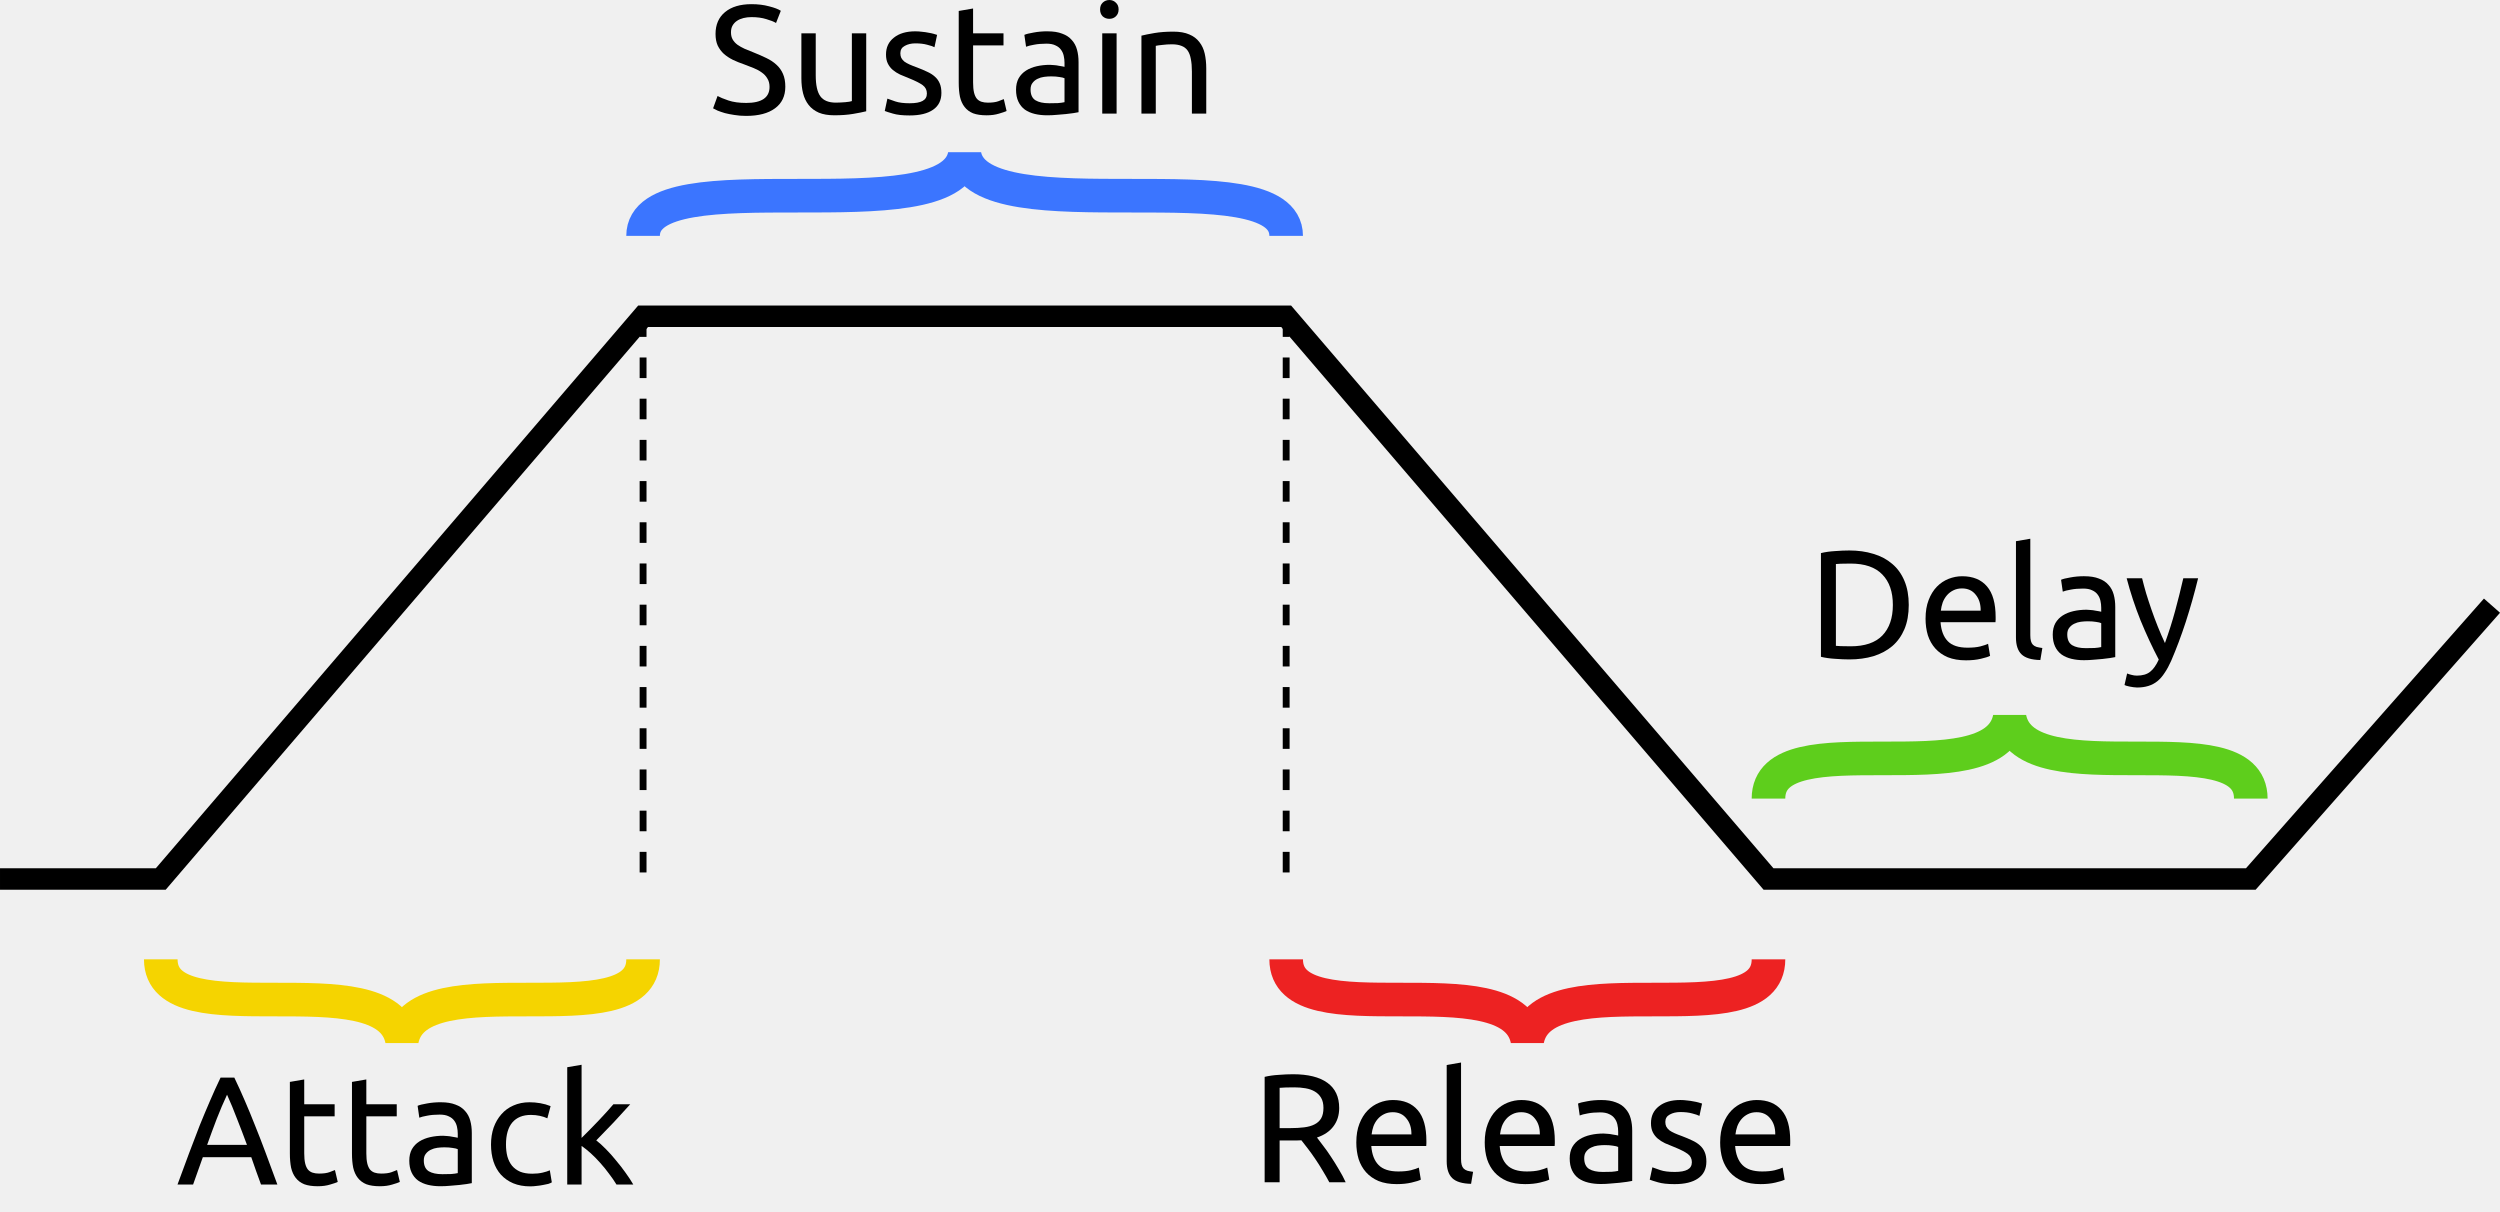
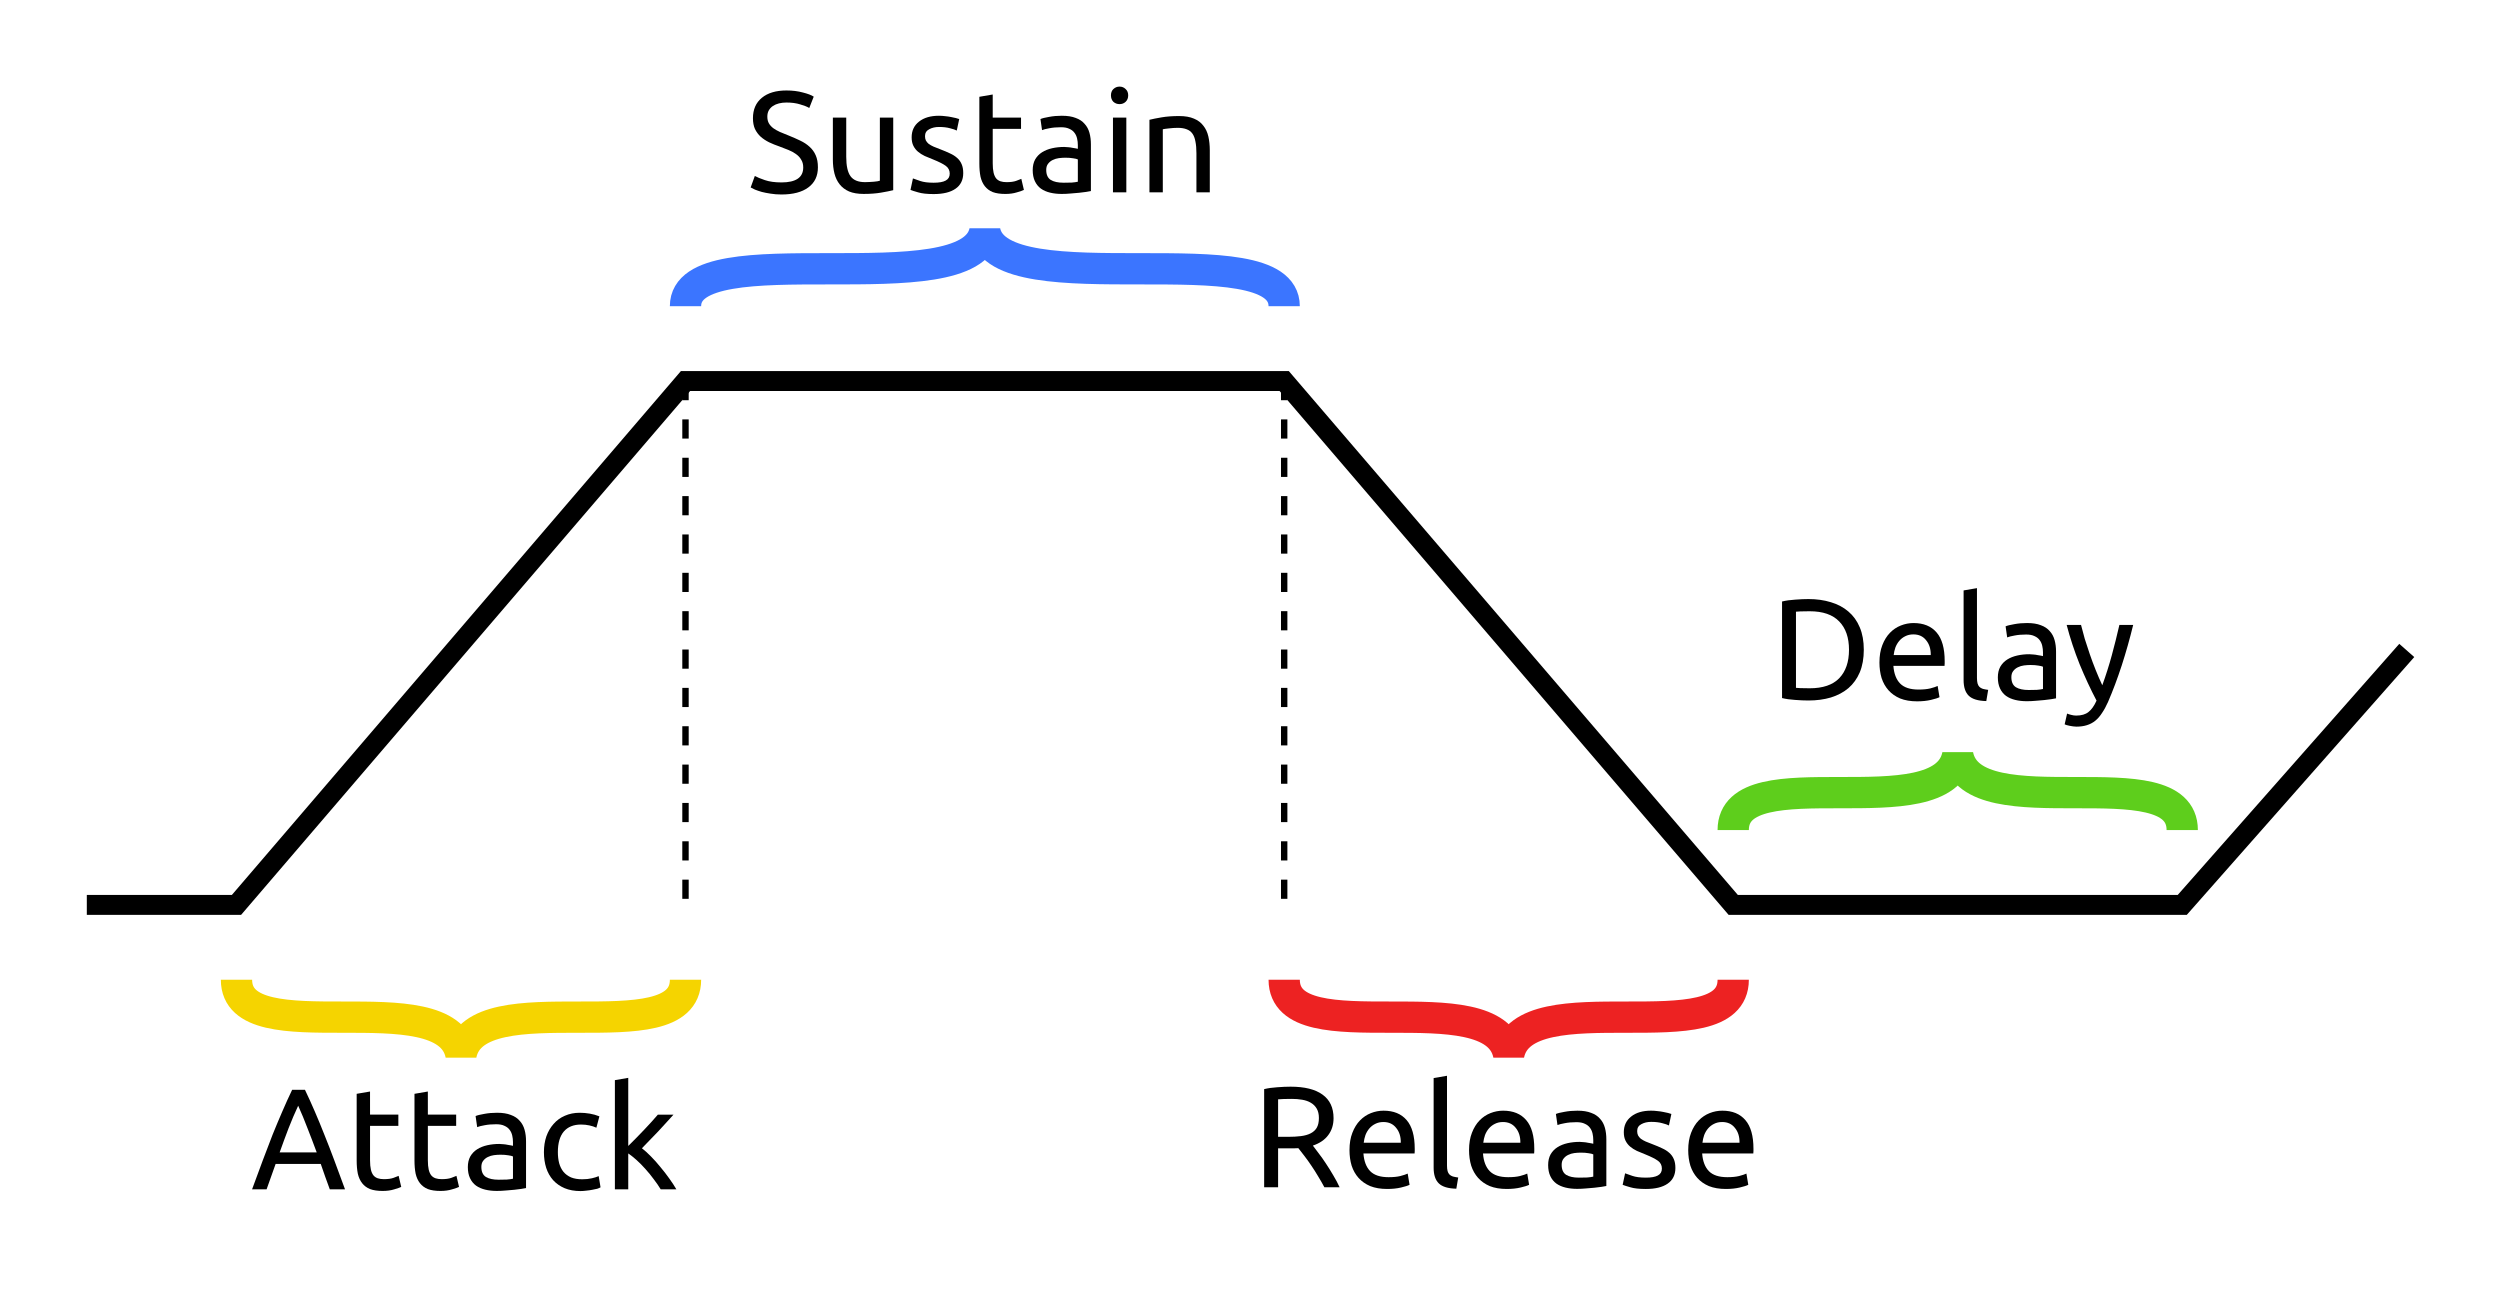
- <svg xmlns="http://www.w3.org/2000/svg" width="205.714mm" height="99.673mm" viewBox="0 0 205.714 99.673" version="1.1" id="svg1789">
+ <svg xmlns="http://www.w3.org/2000/svg" width="220.968mm" height="115.33mm" viewBox="0 0 220.968 115.33" version="1.1" id="svg1789">
  <defs id="defs1783" />
-   <g id="layer1" transform="translate(-19.84374,6.181652)">
+   <g id="layer1" transform="translate(-12.17084,13.8354)">
+     <rect width="107.415%" height="115.708%" fill="#ffffff" id="rect6" x="12.171" y="-13.835" style="stroke-width:1.115" />
    <path id="path927" d="m 72.76,19.844 v 46.302" style="fill:none;stroke:#000000;stroke-width:0.565;stroke-linecap:butt;stroke-linejoin:miter;stroke-miterlimit:4;stroke-dasharray:1.695, 1.695;stroke-dashoffset:0;stroke-opacity:1" />
    <path id="path931" d="M 125.677,19.844 V 66.146" style="fill:none;stroke:#000000;stroke-width:0.565;stroke-linecap:butt;stroke-linejoin:miter;stroke-miterlimit:4;stroke-dasharray:1.695, 1.695;stroke-dashoffset:0;stroke-opacity:1" />
    <path id="path835" d="m 19.844,66.146 h 13.229 l 39.688,-46.302 h 52.917 l 39.688,46.302 h 39.688 l 19.844,-22.49" style="fill:none;stroke:#000000;stroke-width:1.765;stroke-linecap:butt;stroke-linejoin:miter;stroke-miterlimit:4;stroke-dasharray:none;stroke-opacity:1" />
    <path id="path879" d="m 165.365,72.76 c 0,6.615 -18.521,0 -19.844,6.615 -1.323,-6.615 -19.844,0 -19.844,-6.615" style="fill:none;stroke:#ed2222;stroke-width:2.765;stroke-linecap:butt;stroke-linejoin:miter;stroke-miterlimit:4;stroke-dasharray:none;stroke-opacity:1" />
    <path id="path854" d="m 72.76,13.229 c 0,-6.615 25.135,0 26.458,-6.615 1.323,6.615 26.458,-1e-6 26.458,6.615" style="fill:none;stroke:#3b75ff;stroke-width:2.765;stroke-linecap:butt;stroke-linejoin:miter;stroke-miterlimit:4;stroke-dasharray:none;stroke-opacity:1" />
    <path style="fill:none;stroke:#f5d400;stroke-width:2.765;stroke-linecap:butt;stroke-linejoin:miter;stroke-miterlimit:4;stroke-dasharray:none;stroke-opacity:1" d="m 33.073,72.76 c 0,6.615 18.521,-3e-6 19.844,6.615 1.323,-6.615 19.844,-3e-6 19.844,-6.615" id="path854-3" />
    <path id="path873" d="m 205.052,59.531 c -2e-5,-6.615 -18.521,0 -19.844,-6.615 -1.323,6.615 -19.844,0 -19.844,6.615" style="fill:none;stroke:#5ece1c;stroke-width:2.765;stroke-linecap:butt;stroke-linejoin:miter;stroke-miterlimit:4;stroke-dasharray:none;stroke-opacity:1" />
    <g style="font-style:normal;font-variant:normal;font-weight:normal;font-stretch:normal;font-size:12.7px;line-height:1.25;font-family:Ubuntu;-inkscape-font-specification:Ubuntu;fill:#000000;fill-opacity:1;stroke:none;stroke-width:0.265" id="text883" aria-label="Attack">
      <path id="path898" style="font-style:normal;font-variant:normal;font-weight:normal;font-stretch:normal;font-size:12.7px;font-family:Ubuntu;-inkscape-font-specification:Ubuntu;stroke-width:0.265" d="m 41.321,91.288 q -0.216,-0.571 -0.406,-1.118 -0.191,-0.559 -0.394,-1.13 h -3.988 l -0.8,2.248 h -1.283 q 0.508,-1.397 0.953,-2.578 0.445,-1.194 0.864,-2.261 0.432,-1.067 0.851,-2.032 0.419,-0.978 0.876,-1.93 h 1.13 q 0.457,0.953 0.876,1.93 0.419,0.965 0.838,2.032 0.432,1.067 0.876,2.261 0.445,1.181 0.953,2.578 z m -1.156,-3.264 q -0.406,-1.105 -0.813,-2.134 -0.394,-1.041 -0.826,-1.994 -0.445,0.953 -0.851,1.994 -0.394,1.029 -0.787,2.134 z" />
      <path id="path900" style="font-style:normal;font-variant:normal;font-weight:normal;font-stretch:normal;font-size:12.7px;font-family:Ubuntu;-inkscape-font-specification:Ubuntu;stroke-width:0.265" d="m 44.878,84.684 h 2.502 v 0.991 h -2.502 v 3.048 q 0,0.495 0.076,0.826 0.076,0.318 0.229,0.508 0.152,0.178 0.381,0.254 0.229,0.076 0.533,0.076 0.533,0 0.851,-0.114 0.33,-0.127 0.457,-0.178 l 0.229,0.978 q -0.178,0.089 -0.622,0.216 -0.445,0.14 -1.016,0.14 -0.673,0 -1.118,-0.165 -0.432,-0.178 -0.699,-0.521 -0.267,-0.343 -0.381,-0.838 -0.102,-0.508 -0.102,-1.168 v -5.893 l 1.181,-0.203 z" />
      <path id="path902" style="font-style:normal;font-variant:normal;font-weight:normal;font-stretch:normal;font-size:12.7px;font-family:Ubuntu;-inkscape-font-specification:Ubuntu;stroke-width:0.265" d="m 49.988,84.684 h 2.502 v 0.991 h -2.502 v 3.048 q 0,0.495 0.076,0.826 0.076,0.318 0.229,0.508 0.152,0.178 0.381,0.254 0.229,0.076 0.533,0.076 0.533,0 0.851,-0.114 0.33,-0.127 0.457,-0.178 l 0.229,0.978 q -0.178,0.089 -0.622,0.216 -0.445,0.14 -1.016,0.14 -0.673,0 -1.118,-0.165 -0.432,-0.178 -0.699,-0.521 -0.267,-0.343 -0.381,-0.838 -0.102,-0.508 -0.102,-1.168 v -5.893 l 1.181,-0.203 z" />
      <path id="path904" style="font-style:normal;font-variant:normal;font-weight:normal;font-stretch:normal;font-size:12.7px;font-family:Ubuntu;-inkscape-font-specification:Ubuntu;stroke-width:0.265" d="m 56.228,90.437 q 0.419,0 0.737,-0.013 0.33,-0.025 0.546,-0.076 v -1.968 q -0.127,-0.064 -0.419,-0.102 -0.279,-0.051 -0.686,-0.051 -0.267,0 -0.572,0.038 -0.292,0.038 -0.546,0.165 -0.241,0.114 -0.406,0.33 -0.165,0.203 -0.165,0.546 0,0.635 0.406,0.889 0.406,0.241 1.105,0.241 z m -0.102,-5.918 q 0.711,0 1.194,0.191 0.495,0.178 0.787,0.521 0.305,0.33 0.432,0.8 0.127,0.457 0.127,1.016 v 4.127 q -0.152,0.025 -0.432,0.076 -0.267,0.038 -0.61,0.076 -0.343,0.038 -0.749,0.064 -0.394,0.038 -0.787,0.038 -0.559,0 -1.029,-0.114 -0.47,-0.114 -0.813,-0.356 -0.343,-0.254 -0.533,-0.66 -0.191,-0.406 -0.191,-0.978 0,-0.546 0.216,-0.94 0.229,-0.394 0.61,-0.635 0.381,-0.241 0.889,-0.356 0.508,-0.114 1.067,-0.114 0.178,0 0.368,0.025 0.191,0.013 0.356,0.051 0.178,0.025 0.305,0.051 0.127,0.025 0.178,0.038 v -0.33 q 0,-0.292 -0.064,-0.572 -0.064,-0.292 -0.229,-0.508 -0.165,-0.229 -0.457,-0.356 -0.279,-0.14 -0.737,-0.14 -0.584,0 -1.029,0.089 -0.432,0.076 -0.648,0.165 l -0.14,-0.978 q 0.229,-0.102 0.762,-0.191 0.533,-0.102 1.156,-0.102 z" />
      <path id="path906" style="font-style:normal;font-variant:normal;font-weight:normal;font-stretch:normal;font-size:12.7px;font-family:Ubuntu;-inkscape-font-specification:Ubuntu;stroke-width:0.265" d="m 63.486,91.44 q -0.8,0 -1.41,-0.254 -0.597,-0.254 -1.016,-0.711 -0.406,-0.457 -0.61,-1.079 -0.203,-0.635 -0.203,-1.397 0,-0.762 0.216,-1.397 0.229,-0.635 0.635,-1.092 0.406,-0.47 0.991,-0.724 0.597,-0.267 1.321,-0.267 0.445,0 0.889,0.076 0.445,0.076 0.851,0.241 l -0.267,1.003 q -0.267,-0.127 -0.622,-0.203 -0.343,-0.076 -0.737,-0.076 -0.991,0 -1.524,0.622 -0.521,0.622 -0.521,1.816 0,0.533 0.114,0.978 0.127,0.445 0.381,0.762 0.267,0.318 0.673,0.495 0.406,0.165 0.991,0.165 0.47,0 0.851,-0.089 0.381,-0.089 0.597,-0.191 l 0.165,0.991 q -0.102,0.064 -0.292,0.127 -0.191,0.051 -0.432,0.089 -0.241,0.051 -0.521,0.076 -0.267,0.038 -0.521,0.038 z" />
      <path id="path908" style="font-style:normal;font-variant:normal;font-weight:normal;font-stretch:normal;font-size:12.7px;font-family:Ubuntu;-inkscape-font-specification:Ubuntu;stroke-width:0.265" d="m 68.907,87.656 q 0.381,0.292 0.8,0.724 0.432,0.432 0.838,0.94 0.419,0.495 0.787,1.016 0.368,0.508 0.622,0.952 h -1.384 q -0.267,-0.444 -0.622,-0.902 -0.343,-0.47 -0.724,-0.889 -0.381,-0.432 -0.775,-0.787 -0.394,-0.356 -0.749,-0.597 v 3.175 h -1.181 v -9.652 l 1.181,-0.203 v 6.02 q 0.305,-0.305 0.673,-0.673 0.368,-0.368 0.724,-0.749 0.356,-0.381 0.673,-0.724 0.318,-0.356 0.546,-0.622 h 1.384 q -0.292,0.318 -0.635,0.699 -0.343,0.381 -0.711,0.775 -0.368,0.381 -0.749,0.775 -0.368,0.381 -0.699,0.724 z" />
    </g>
    <g style="font-style:normal;font-variant:normal;font-weight:normal;font-stretch:normal;font-size:12.7px;line-height:1.25;font-family:Ubuntu;-inkscape-font-specification:Ubuntu;fill:#000000;fill-opacity:1;stroke:none;stroke-width:0.265" id="text887" aria-label="Release">
      <path id="path911" style="font-style:normal;font-variant:normal;font-weight:normal;font-stretch:normal;font-size:12.7px;font-family:Ubuntu;-inkscape-font-specification:Ubuntu;stroke-width:0.265" d="m 128.211,87.421 q 0.203,0.254 0.508,0.673 0.318,0.406 0.648,0.914 0.33,0.495 0.648,1.041 0.33,0.546 0.559,1.054 h -1.346 q -0.254,-0.483 -0.559,-0.978 -0.292,-0.495 -0.597,-0.94 -0.305,-0.457 -0.61,-0.851 -0.292,-0.394 -0.533,-0.686 -0.165,0.013 -0.343,0.013 -0.165,0 -0.343,0 h -1.105 v 3.442 h -1.232 v -8.674 q 0.521,-0.127 1.156,-0.165 0.648,-0.051 1.181,-0.051 1.854,0 2.819,0.699 0.978,0.699 0.978,2.083 0,0.876 -0.47,1.499 -0.457,0.622 -1.359,0.927 z m -1.867,-4.128 q -0.787,0 -1.206,0.038 v 3.315 h 0.876 q 0.635,0 1.143,-0.064 0.508,-0.064 0.851,-0.241 0.356,-0.178 0.546,-0.495 0.191,-0.33 0.191,-0.864 0,-0.495 -0.191,-0.826 -0.191,-0.33 -0.521,-0.521 -0.318,-0.191 -0.762,-0.267 -0.432,-0.076 -0.927,-0.076 z" />
      <path id="path913" style="font-style:normal;font-variant:normal;font-weight:normal;font-stretch:normal;font-size:12.7px;font-family:Ubuntu;-inkscape-font-specification:Ubuntu;stroke-width:0.265" d="m 131.449,87.814 q 0,-0.876 0.254,-1.524 0.254,-0.66 0.673,-1.092 0.419,-0.432 0.965,-0.648 0.546,-0.216 1.118,-0.216 1.333,0 2.045,0.838 0.711,0.826 0.711,2.527 0,0.076 0,0.203 0,0.114 -0.013,0.216 h -4.521 q 0.076,1.029 0.597,1.562 0.521,0.533 1.626,0.533 0.622,0 1.041,-0.102 0.432,-0.114 0.648,-0.216 l 0.165,0.991 q -0.216,0.114 -0.762,0.241 -0.533,0.127 -1.219,0.127 -0.864,0 -1.499,-0.254 -0.622,-0.267 -1.029,-0.724 -0.406,-0.457 -0.61,-1.079 -0.191,-0.635 -0.191,-1.384 z m 4.534,-0.648 q 0.013,-0.8 -0.406,-1.308 -0.406,-0.521 -1.13,-0.521 -0.406,0 -0.724,0.165 -0.305,0.152 -0.521,0.406 -0.216,0.254 -0.343,0.584 -0.114,0.33 -0.152,0.673 z" />
      <path id="path915" style="font-style:normal;font-variant:normal;font-weight:normal;font-stretch:normal;font-size:12.7px;font-family:Ubuntu;-inkscape-font-specification:Ubuntu;stroke-width:0.265" d="m 140.892,91.231 q -1.092,-0.025 -1.549,-0.47 -0.457,-0.445 -0.457,-1.384 v -7.925 l 1.181,-0.203 v 7.938 q 0,0.292 0.051,0.483 0.051,0.191 0.165,0.305 0.114,0.114 0.305,0.178 0.191,0.051 0.47,0.089 z" />
      <path id="path917" style="font-style:normal;font-variant:normal;font-weight:normal;font-stretch:normal;font-size:12.7px;font-family:Ubuntu;-inkscape-font-specification:Ubuntu;stroke-width:0.265" d="m 142.016,87.814 q 0,-0.876 0.254,-1.524 0.254,-0.66 0.673,-1.092 0.419,-0.432 0.965,-0.648 0.546,-0.216 1.118,-0.216 1.333,0 2.045,0.838 0.711,0.826 0.711,2.527 0,0.076 0,0.203 0,0.114 -0.013,0.216 h -4.521 q 0.076,1.029 0.597,1.562 0.521,0.533 1.626,0.533 0.622,0 1.041,-0.102 0.432,-0.114 0.648,-0.216 l 0.165,0.991 q -0.216,0.114 -0.762,0.241 -0.533,0.127 -1.219,0.127 -0.864,0 -1.499,-0.254 -0.622,-0.267 -1.029,-0.724 -0.406,-0.457 -0.61,-1.079 -0.191,-0.635 -0.191,-1.384 z m 4.534,-0.648 q 0.013,-0.8 -0.406,-1.308 -0.406,-0.521 -1.13,-0.521 -0.406,0 -0.724,0.165 -0.305,0.152 -0.521,0.406 -0.216,0.254 -0.343,0.584 -0.114,0.33 -0.152,0.673 z" />
      <path id="path919" style="font-style:normal;font-variant:normal;font-weight:normal;font-stretch:normal;font-size:12.7px;font-family:Ubuntu;-inkscape-font-specification:Ubuntu;stroke-width:0.265" d="m 151.713,90.253 q 0.419,0 0.737,-0.013 0.33,-0.025 0.546,-0.076 v -1.968 q -0.127,-0.064 -0.419,-0.102 -0.279,-0.051 -0.686,-0.051 -0.267,0 -0.572,0.038 -0.292,0.038 -0.546,0.165 -0.241,0.114 -0.406,0.33 -0.165,0.203 -0.165,0.546 0,0.635 0.406,0.889 0.406,0.241 1.105,0.241 z m -0.102,-5.918 q 0.711,0 1.194,0.191 0.495,0.178 0.787,0.521 0.305,0.33 0.432,0.8 0.127,0.457 0.127,1.016 v 4.128 q -0.152,0.025 -0.432,0.076 -0.267,0.038 -0.61,0.076 -0.343,0.038 -0.749,0.064 -0.394,0.038 -0.787,0.038 -0.559,0 -1.029,-0.114 -0.47,-0.114 -0.813,-0.356 -0.343,-0.254 -0.533,-0.66 -0.191,-0.406 -0.191,-0.978 0,-0.546 0.216,-0.94 0.229,-0.394 0.61,-0.635 0.381,-0.241 0.889,-0.356 0.508,-0.114 1.067,-0.114 0.178,0 0.368,0.025 0.191,0.013 0.356,0.051 0.178,0.025 0.305,0.051 0.127,0.025 0.178,0.038 v -0.33 q 0,-0.292 -0.064,-0.572 -0.064,-0.292 -0.229,-0.508 -0.165,-0.229 -0.457,-0.356 -0.279,-0.14 -0.737,-0.14 -0.584,0 -1.029,0.089 -0.432,0.076 -0.648,0.165 l -0.14,-0.978 q 0.229,-0.102 0.762,-0.191 0.533,-0.102 1.156,-0.102 z" />
      <path id="path921" style="font-style:normal;font-variant:normal;font-weight:normal;font-stretch:normal;font-size:12.7px;font-family:Ubuntu;-inkscape-font-specification:Ubuntu;stroke-width:0.265" d="m 157.637,90.253 q 0.724,0 1.067,-0.191 0.356,-0.191 0.356,-0.61 0,-0.432 -0.343,-0.686 -0.343,-0.254 -1.13,-0.572 -0.381,-0.152 -0.737,-0.305 -0.343,-0.165 -0.597,-0.381 -0.254,-0.216 -0.406,-0.521 -0.152,-0.305 -0.152,-0.749 0,-0.876 0.648,-1.384 0.648,-0.521 1.765,-0.521 0.279,0 0.559,0.038 0.279,0.025 0.521,0.076 0.241,0.038 0.419,0.089 0.191,0.051 0.292,0.089 l -0.216,1.016 q -0.191,-0.102 -0.597,-0.203 -0.406,-0.114 -0.978,-0.114 -0.495,0 -0.864,0.203 -0.368,0.191 -0.368,0.61 0,0.216 0.076,0.381 0.089,0.165 0.254,0.305 0.178,0.127 0.432,0.241 0.254,0.114 0.61,0.241 0.47,0.178 0.838,0.356 0.368,0.165 0.622,0.394 0.267,0.229 0.406,0.559 0.14,0.318 0.14,0.787 0,0.914 -0.686,1.384 -0.673,0.47 -1.93,0.47 -0.876,0 -1.372,-0.152 -0.495,-0.14 -0.673,-0.216 l 0.216,-1.016 q 0.203,0.076 0.648,0.229 0.445,0.152 1.181,0.152 z" />
      <path id="path923" style="font-style:normal;font-variant:normal;font-weight:normal;font-stretch:normal;font-size:12.7px;font-family:Ubuntu;-inkscape-font-specification:Ubuntu;stroke-width:0.265" d="m 161.388,87.814 q 0,-0.876 0.254,-1.524 0.254,-0.66 0.673,-1.092 0.419,-0.432 0.965,-0.648 0.546,-0.216 1.118,-0.216 1.333,0 2.045,0.838 0.711,0.826 0.711,2.527 0,0.076 0,0.203 0,0.114 -0.013,0.216 h -4.521 q 0.076,1.029 0.597,1.562 0.521,0.533 1.626,0.533 0.622,0 1.041,-0.102 0.432,-0.114 0.648,-0.216 l 0.165,0.991 q -0.216,0.114 -0.762,0.241 -0.533,0.127 -1.219,0.127 -0.864,0 -1.499,-0.254 -0.622,-0.267 -1.029,-0.724 -0.406,-0.457 -0.61,-1.079 -0.191,-0.635 -0.191,-1.384 z m 4.534,-0.648 q 0.013,-0.8 -0.406,-1.308 -0.406,-0.521 -1.13,-0.521 -0.406,0 -0.724,0.165 -0.305,0.152 -0.521,0.406 -0.216,0.254 -0.343,0.584 -0.114,0.33 -0.152,0.673 z" />
    </g>
    <g style="font-style:normal;font-variant:normal;font-weight:normal;font-stretch:normal;font-size:12.7px;line-height:1.25;font-family:Ubuntu;-inkscape-font-specification:Ubuntu;fill:#000000;fill-opacity:1;stroke:none;stroke-width:0.265" id="text887-0" aria-label="Sustain">
      <path id="path937" style="font-style:normal;font-variant:normal;font-weight:normal;font-stretch:normal;font-size:12.7px;font-family:Ubuntu;-inkscape-font-specification:Ubuntu;stroke-width:0.265" d="m 81.236,2.289 q 1.93,0 1.93,-1.321 0,-0.406 -0.178,-0.686 -0.165,-0.292 -0.457,-0.495 -0.292,-0.216 -0.673,-0.368 -0.368,-0.152 -0.787,-0.305 -0.483,-0.165 -0.914,-0.368 -0.432,-0.216 -0.749,-0.495 -0.318,-0.292 -0.508,-0.686 -0.178,-0.394 -0.178,-0.953 0,-1.156 0.787,-1.803 0.787,-0.648 2.172,-0.648 0.8,0 1.448,0.178 0.66,0.165 0.965,0.368 l -0.394,1.003 q -0.267,-0.165 -0.8,-0.318 -0.521,-0.165 -1.219,-0.165 -0.356,0 -0.66,0.076 -0.305,0.076 -0.533,0.229 -0.229,0.152 -0.368,0.394 -0.127,0.229 -0.127,0.546 0,0.356 0.14,0.597 0.14,0.241 0.394,0.432 0.254,0.178 0.584,0.33 0.343,0.152 0.749,0.305 0.572,0.229 1.041,0.457 0.483,0.229 0.826,0.546 0.356,0.317 0.546,0.762 0.191,0.432 0.191,1.054 0,1.156 -0.851,1.778 -0.838,0.622 -2.375,0.622 -0.521,0 -0.965,-0.076 -0.432,-0.064 -0.775,-0.152 -0.343,-0.102 -0.597,-0.203 -0.241,-0.114 -0.381,-0.191 l 0.368,-1.016 q 0.292,0.165 0.889,0.368 0.597,0.203 1.46,0.203 z" />
      <path id="path939" style="font-style:normal;font-variant:normal;font-weight:normal;font-stretch:normal;font-size:12.7px;font-family:Ubuntu;-inkscape-font-specification:Ubuntu;stroke-width:0.265" d="m 91.12,2.975 q -0.406,0.102 -1.079,0.216 -0.66,0.114 -1.537,0.114 -0.762,0 -1.283,-0.216 -0.521,-0.229 -0.838,-0.635 -0.318,-0.406 -0.457,-0.953 -0.14,-0.559 -0.14,-1.232 V -3.438 h 1.181 v 3.454 q 0,1.207 0.381,1.727 0.381,0.521 1.283,0.521 0.191,0 0.394,-0.013 0.203,-0.013 0.381,-0.025 0.178,-0.025 0.318,-0.038 0.152,-0.025 0.216,-0.051 v -5.575 h 1.181 z" />
      <path id="path941" style="font-style:normal;font-variant:normal;font-weight:normal;font-stretch:normal;font-size:12.7px;font-family:Ubuntu;-inkscape-font-specification:Ubuntu;stroke-width:0.265" d="m 94.691,2.315 q 0.724,0 1.067,-0.191 0.356,-0.191 0.356,-0.61 0,-0.432 -0.343,-0.686 -0.343,-0.254 -1.13,-0.571 -0.381,-0.152 -0.737,-0.305 -0.343,-0.165 -0.597,-0.381 -0.254,-0.216 -0.406,-0.521 -0.152,-0.305 -0.152,-0.749 0,-0.876 0.648,-1.384 0.648,-0.521 1.765,-0.521 0.279,0 0.559,0.038 0.279,0.025 0.521,0.076 0.241,0.038 0.419,0.089 0.191,0.051 0.292,0.089 l -0.216,1.016 q -0.191,-0.102 -0.597,-0.203 -0.406,-0.114 -0.978,-0.114 -0.495,0 -0.864,0.203 -0.368,0.191 -0.368,0.61 0,0.216 0.076,0.381 0.089,0.165 0.254,0.305 0.178,0.127 0.432,0.241 0.254,0.114 0.61,0.241 0.47,0.178 0.838,0.356 0.368,0.165 0.622,0.394 0.267,0.229 0.406,0.559 0.14,0.318 0.14,0.787 0,0.914 -0.686,1.384 -0.673,0.47 -1.93,0.47 -0.876,0 -1.372,-0.152 -0.495,-0.14 -0.673,-0.216 l 0.216,-1.016 q 0.203,0.076 0.648,0.229 0.445,0.152 1.181,0.152 z" />
      <path id="path943" style="font-style:normal;font-variant:normal;font-weight:normal;font-stretch:normal;font-size:12.7px;font-family:Ubuntu;-inkscape-font-specification:Ubuntu;stroke-width:0.265" d="m 99.915,-3.438 h 2.502 v 0.991 h -2.502 v 3.048 q 0,0.495 0.076,0.826 0.076,0.317 0.229,0.508 0.152,0.178 0.381,0.254 0.229,0.076 0.533,0.076 0.533,0 0.851,-0.114 0.33,-0.127 0.457,-0.178 l 0.229,0.978 q -0.178,0.089 -0.622,0.216 -0.445,0.14 -1.016,0.14 -0.673,0 -1.118,-0.165 -0.432,-0.178 -0.699,-0.521 -0.267,-0.343 -0.381,-0.838 -0.102,-0.508 -0.102,-1.168 V -5.28 l 1.181,-0.203 z" />
      <path id="path945" style="font-style:normal;font-variant:normal;font-weight:normal;font-stretch:normal;font-size:12.7px;font-family:Ubuntu;-inkscape-font-specification:Ubuntu;stroke-width:0.265" d="m 106.155,2.315 q 0.419,0 0.737,-0.013 0.33,-0.025 0.546,-0.076 V 0.257 q -0.127,-0.064 -0.419,-0.102 -0.279,-0.051 -0.686,-0.051 -0.267,0 -0.572,0.038 -0.292,0.038 -0.546,0.165 -0.241,0.114 -0.406,0.33 -0.165,0.203 -0.165,0.546 0,0.635 0.406,0.889 0.406,0.241 1.105,0.241 z m -0.102,-5.918 q 0.711,0 1.194,0.191 0.495,0.178 0.787,0.521 0.305,0.33 0.432,0.8 0.127,0.457 0.127,1.016 v 4.127 q -0.152,0.025 -0.432,0.076 -0.267,0.038 -0.61,0.076 -0.343,0.038 -0.749,0.064 -0.394,0.038 -0.787,0.038 -0.559,0 -1.029,-0.114 -0.47,-0.114 -0.813,-0.356 -0.343,-0.254 -0.533,-0.66 -0.191,-0.406 -0.191,-0.978 0,-0.546 0.216,-0.94 0.229,-0.394 0.61,-0.635 0.381,-0.241 0.889,-0.356 0.508,-0.114 1.067,-0.114 0.178,0 0.368,0.025 0.191,0.013 0.356,0.051 0.178,0.025 0.305,0.051 0.127,0.025 0.178,0.038 V -1.013 q 0,-0.292 -0.064,-0.572 -0.064,-0.292 -0.229,-0.508 -0.165,-0.229 -0.457,-0.356 -0.279,-0.14 -0.737,-0.14 -0.584,0 -1.029,0.089 -0.432,0.076 -0.648,0.165 l -0.14,-0.978 q 0.229,-0.102 0.762,-0.191 0.533,-0.102 1.156,-0.102 z" />
      <path id="path947" style="font-style:normal;font-variant:normal;font-weight:normal;font-stretch:normal;font-size:12.7px;font-family:Ubuntu;-inkscape-font-specification:Ubuntu;stroke-width:0.265" d="m 111.724,3.166 h -1.181 v -6.604 h 1.181 z m -0.597,-7.798 q -0.318,0 -0.546,-0.203 -0.216,-0.216 -0.216,-0.571 0,-0.356 0.216,-0.559 0.229,-0.216 0.546,-0.216 0.318,0 0.533,0.216 0.229,0.203 0.229,0.559 0,0.356 -0.229,0.571 -0.216,0.203 -0.533,0.203 z" />
      <path id="path949" style="font-style:normal;font-variant:normal;font-weight:normal;font-stretch:normal;font-size:12.7px;font-family:Ubuntu;-inkscape-font-specification:Ubuntu;stroke-width:0.265" d="m 113.767,-3.248 q 0.406,-0.102 1.079,-0.216 0.673,-0.114 1.549,-0.114 0.787,0 1.308,0.229 0.521,0.216 0.826,0.622 0.318,0.394 0.445,0.953 0.127,0.559 0.127,1.232 V 3.166 h -1.181 v -3.454 q 0,-0.61 -0.089,-1.041 -0.076,-0.432 -0.267,-0.699 -0.191,-0.267 -0.508,-0.381 -0.318,-0.127 -0.787,-0.127 -0.191,0 -0.394,0.013 -0.203,0.013 -0.394,0.038 -0.178,0.013 -0.33,0.038 -0.14,0.025 -0.203,0.038 v 5.575 h -1.181 z" />
    </g>
    <g style="font-style:normal;font-variant:normal;font-weight:normal;font-stretch:normal;font-size:12.7px;line-height:1.25;font-family:Ubuntu;-inkscape-font-specification:Ubuntu;fill:#000000;fill-opacity:1;stroke:none;stroke-width:0.265" id="text887-0-0" aria-label="Delay">
      <path id="path926" style="font-style:normal;font-variant:normal;font-weight:normal;font-stretch:normal;font-size:12.7px;font-family:Ubuntu;-inkscape-font-specification:Ubuntu;stroke-width:0.265" d="m 176.907,43.596 q 0,1.143 -0.356,1.994 -0.356,0.838 -1.003,1.397 -0.648,0.546 -1.549,0.826 -0.902,0.267 -1.981,0.267 -0.533,0 -1.181,-0.051 -0.635,-0.038 -1.156,-0.165 v -8.534 q 0.521,-0.127 1.156,-0.165 0.648,-0.051 1.181,-0.051 1.079,0 1.981,0.279 0.902,0.267 1.549,0.826 0.648,0.546 1.003,1.397 0.356,0.838 0.356,1.981 z m -4.788,3.404 q 1.753,0 2.616,-0.889 0.864,-0.902 0.864,-2.515 0,-1.613 -0.864,-2.502 -0.864,-0.902 -2.616,-0.902 -0.521,0 -0.813,0.013 -0.279,0.013 -0.394,0.025 v 6.731 q 0.114,0.013 0.394,0.025 0.292,0.013 0.813,0.013 z" />
      <path id="path928" style="font-style:normal;font-variant:normal;font-weight:normal;font-stretch:normal;font-size:12.7px;font-family:Ubuntu;-inkscape-font-specification:Ubuntu;stroke-width:0.265" d="m 178.29,44.714 q 0,-0.876 0.254,-1.524 0.254,-0.66 0.673,-1.092 0.419,-0.432 0.965,-0.648 0.546,-0.216 1.118,-0.216 1.333,0 2.045,0.838 0.711,0.826 0.711,2.527 0,0.076 0,0.203 0,0.114 -0.013,0.216 h -4.521 q 0.076,1.029 0.597,1.562 0.521,0.533 1.626,0.533 0.622,0 1.041,-0.102 0.432,-0.114 0.648,-0.216 l 0.165,0.991 q -0.216,0.114 -0.762,0.241 -0.533,0.127 -1.219,0.127 -0.864,0 -1.499,-0.254 -0.622,-0.267 -1.029,-0.724 -0.406,-0.457 -0.61,-1.079 -0.191,-0.635 -0.191,-1.384 z m 4.534,-0.648 q 0.013,-0.8 -0.406,-1.308 -0.406,-0.521 -1.13,-0.521 -0.406,0 -0.724,0.165 -0.305,0.152 -0.521,0.406 -0.216,0.254 -0.343,0.584 -0.114,0.33 -0.152,0.673 z" />
      <path id="path930" style="font-style:normal;font-variant:normal;font-weight:normal;font-stretch:normal;font-size:12.7px;font-family:Ubuntu;-inkscape-font-specification:Ubuntu;stroke-width:0.265" d="m 187.734,48.13 q -1.092,-0.025 -1.549,-0.47 -0.457,-0.445 -0.457,-1.384 v -7.925 l 1.181,-0.203 v 7.937 q 0,0.292 0.051,0.483 0.051,0.191 0.165,0.305 0.114,0.114 0.305,0.178 0.191,0.051 0.47,0.089 z" />
      <path id="path932" style="font-style:normal;font-variant:normal;font-weight:normal;font-stretch:normal;font-size:12.7px;font-family:Ubuntu;-inkscape-font-specification:Ubuntu;stroke-width:0.265" d="m 191.461,47.152 q 0.419,0 0.737,-0.013 0.33,-0.025 0.546,-0.076 v -1.968 q -0.127,-0.064 -0.419,-0.102 -0.279,-0.051 -0.686,-0.051 -0.267,0 -0.572,0.038 -0.292,0.038 -0.546,0.165 -0.241,0.114 -0.406,0.33 -0.165,0.203 -0.165,0.546 0,0.635 0.406,0.889 0.406,0.241 1.105,0.241 z m -0.102,-5.918 q 0.711,0 1.194,0.191 0.495,0.178 0.787,0.521 0.305,0.33 0.432,0.8 0.127,0.457 0.127,1.016 v 4.127 q -0.152,0.025 -0.432,0.076 -0.267,0.038 -0.61,0.076 -0.343,0.038 -0.749,0.064 -0.394,0.038 -0.787,0.038 -0.559,0 -1.029,-0.114 -0.47,-0.114 -0.813,-0.356 -0.343,-0.254 -0.533,-0.66 -0.191,-0.406 -0.191,-0.978 0,-0.546 0.216,-0.94 0.229,-0.394 0.61,-0.635 0.381,-0.241 0.889,-0.356 0.508,-0.114 1.067,-0.114 0.178,0 0.368,0.025 0.191,0.013 0.356,0.051 0.178,0.025 0.305,0.051 0.127,0.025 0.178,0.038 v -0.33 q 0,-0.292 -0.064,-0.572 -0.064,-0.292 -0.229,-0.508 -0.165,-0.229 -0.457,-0.356 -0.279,-0.14 -0.737,-0.14 -0.584,0 -1.029,0.089 -0.432,0.076 -0.648,0.165 l -0.14,-0.978 q 0.229,-0.102 0.762,-0.191 0.533,-0.102 1.156,-0.102 z" />
      <path id="path934" style="font-style:normal;font-variant:normal;font-weight:normal;font-stretch:normal;font-size:12.7px;font-family:Ubuntu;-inkscape-font-specification:Ubuntu;stroke-width:0.265" d="m 194.875,49.235 q 0.14,0.064 0.356,0.114 0.229,0.064 0.445,0.064 0.699,0 1.092,-0.318 0.394,-0.305 0.711,-1.003 -0.8,-1.524 -1.499,-3.226 -0.686,-1.714 -1.143,-3.467 h 1.27 q 0.14,0.572 0.33,1.232 0.203,0.66 0.445,1.359 0.241,0.699 0.521,1.397 0.279,0.698 0.584,1.346 0.483,-1.333 0.838,-2.642 0.356,-1.308 0.673,-2.692 h 1.219 q -0.457,1.867 -1.016,3.594 -0.559,1.714 -1.206,3.213 -0.254,0.572 -0.533,0.978 -0.267,0.419 -0.597,0.686 -0.33,0.267 -0.749,0.394 -0.406,0.127 -0.927,0.127 -0.14,0 -0.292,-0.025 -0.152,-0.013 -0.305,-0.051 -0.14,-0.025 -0.267,-0.064 -0.114,-0.038 -0.165,-0.064 z" />
    </g>
  </g>
</svg>
